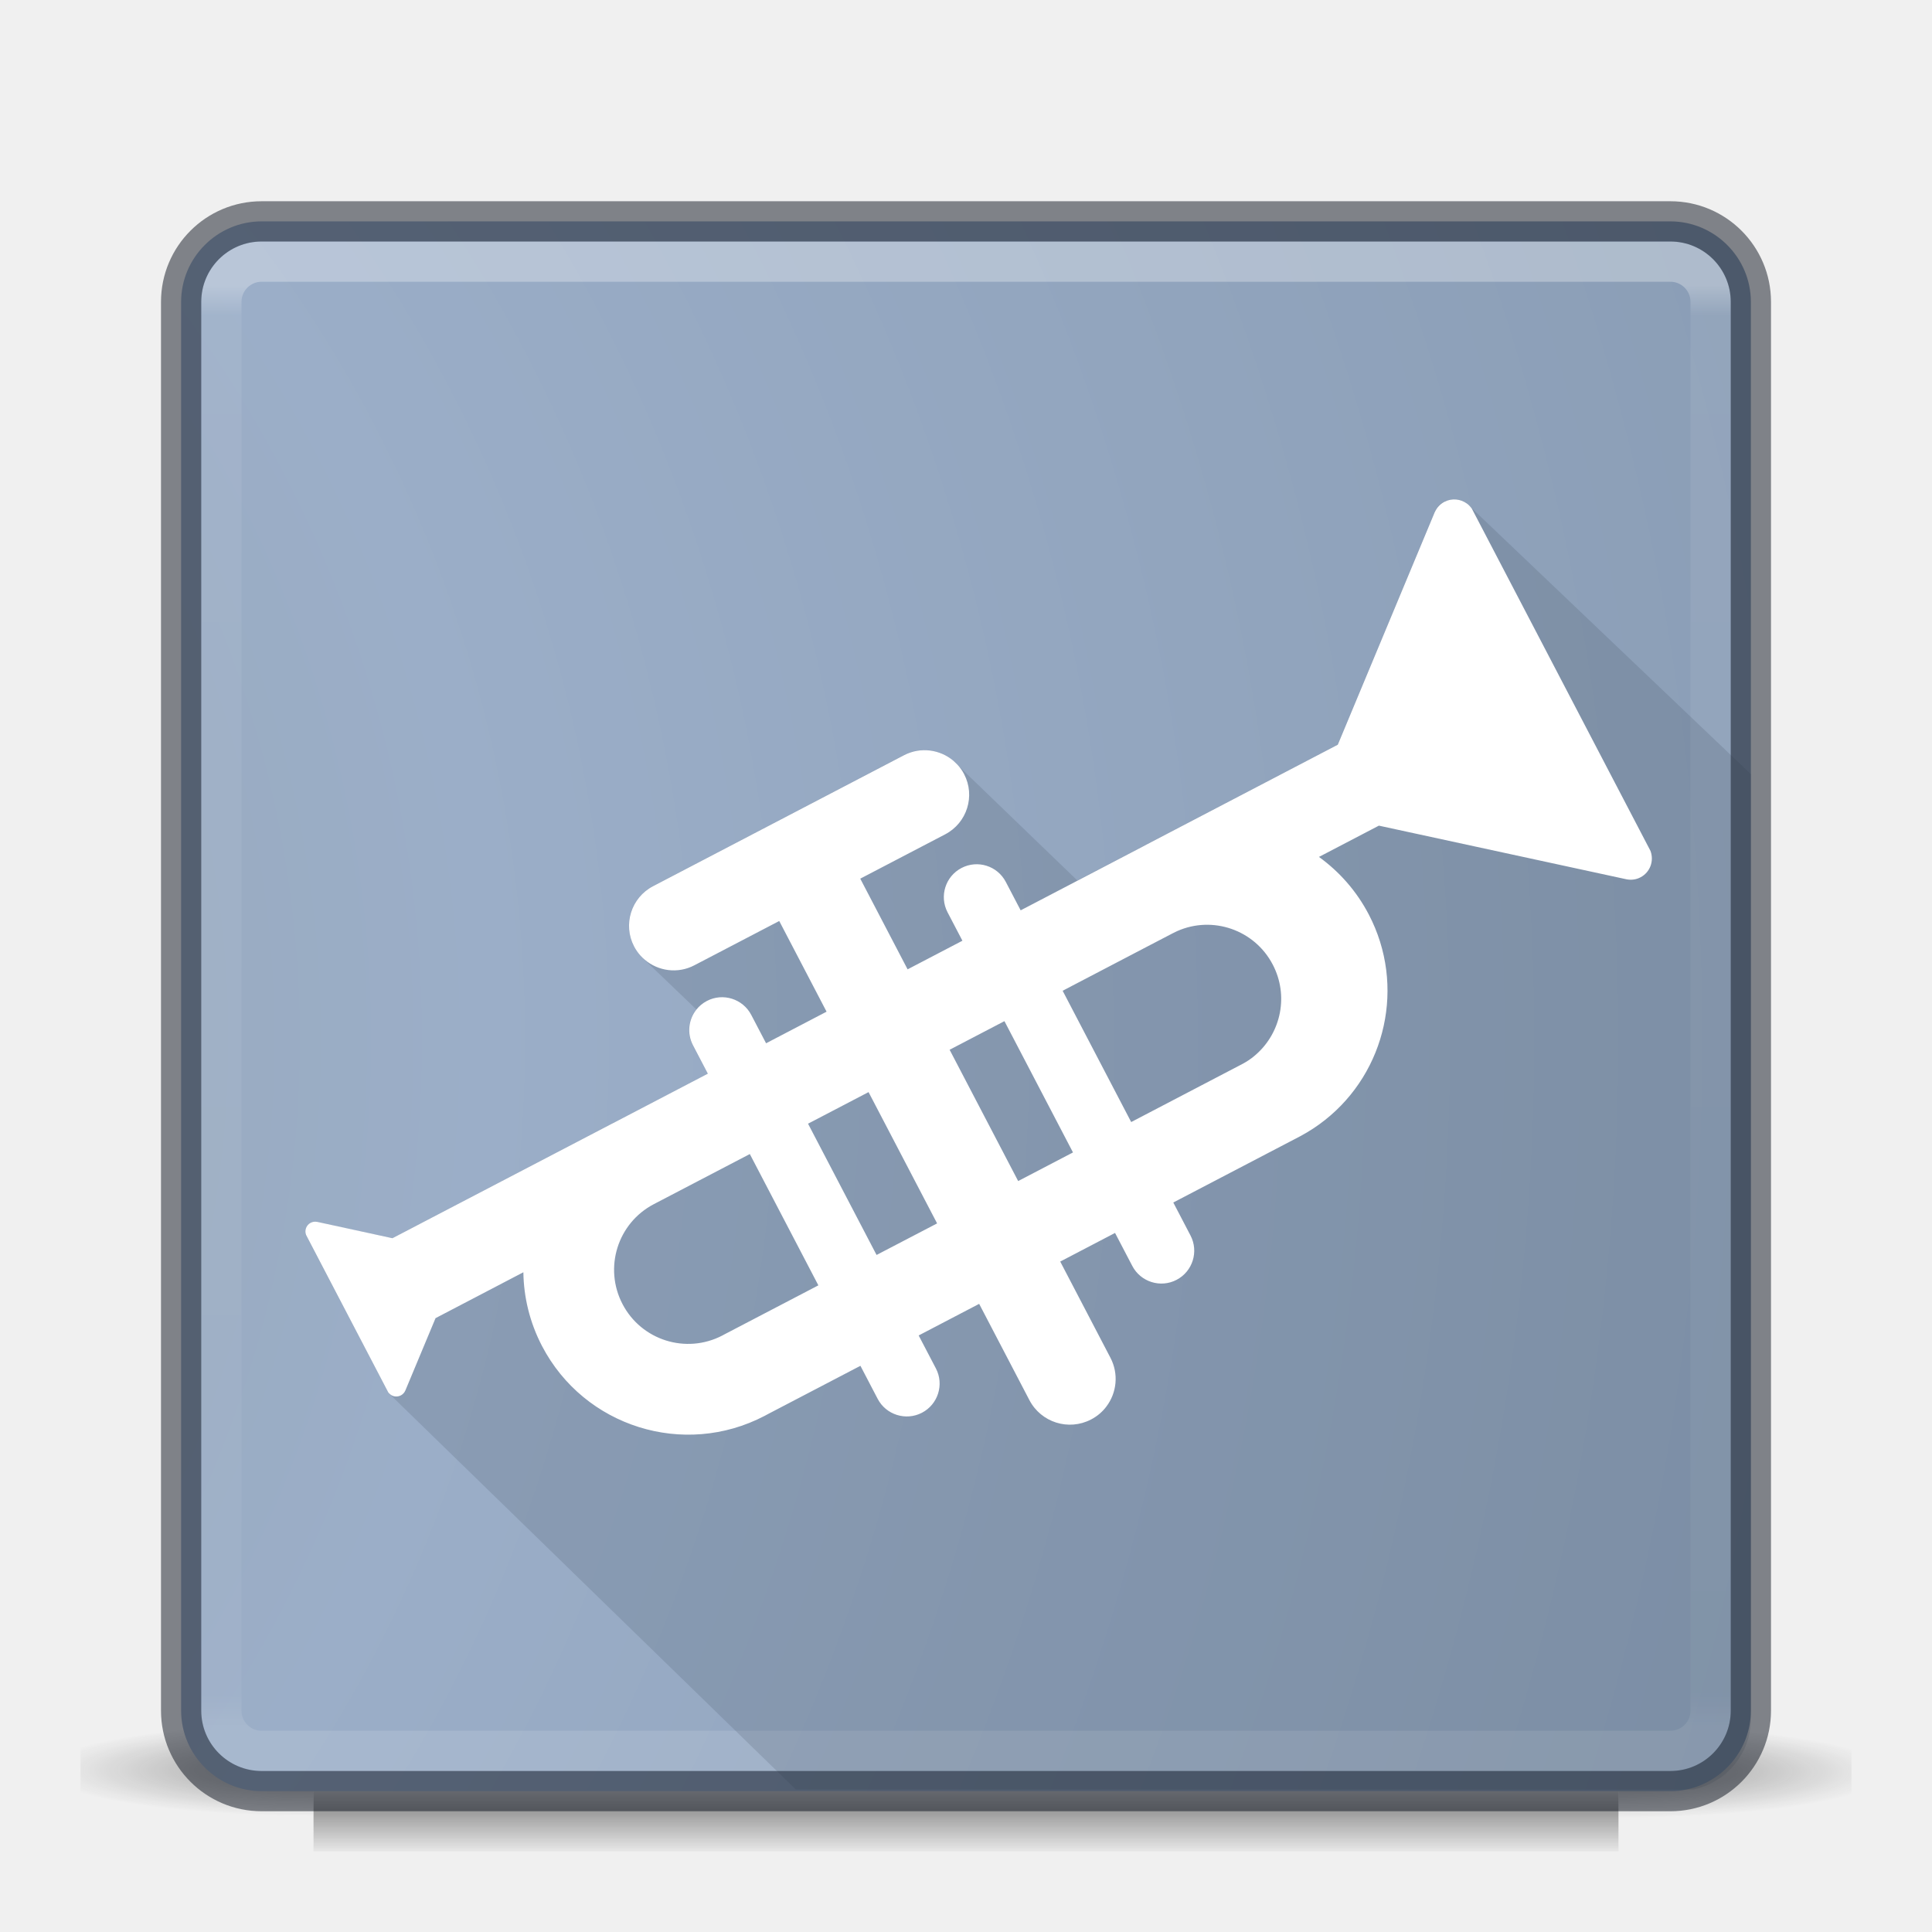
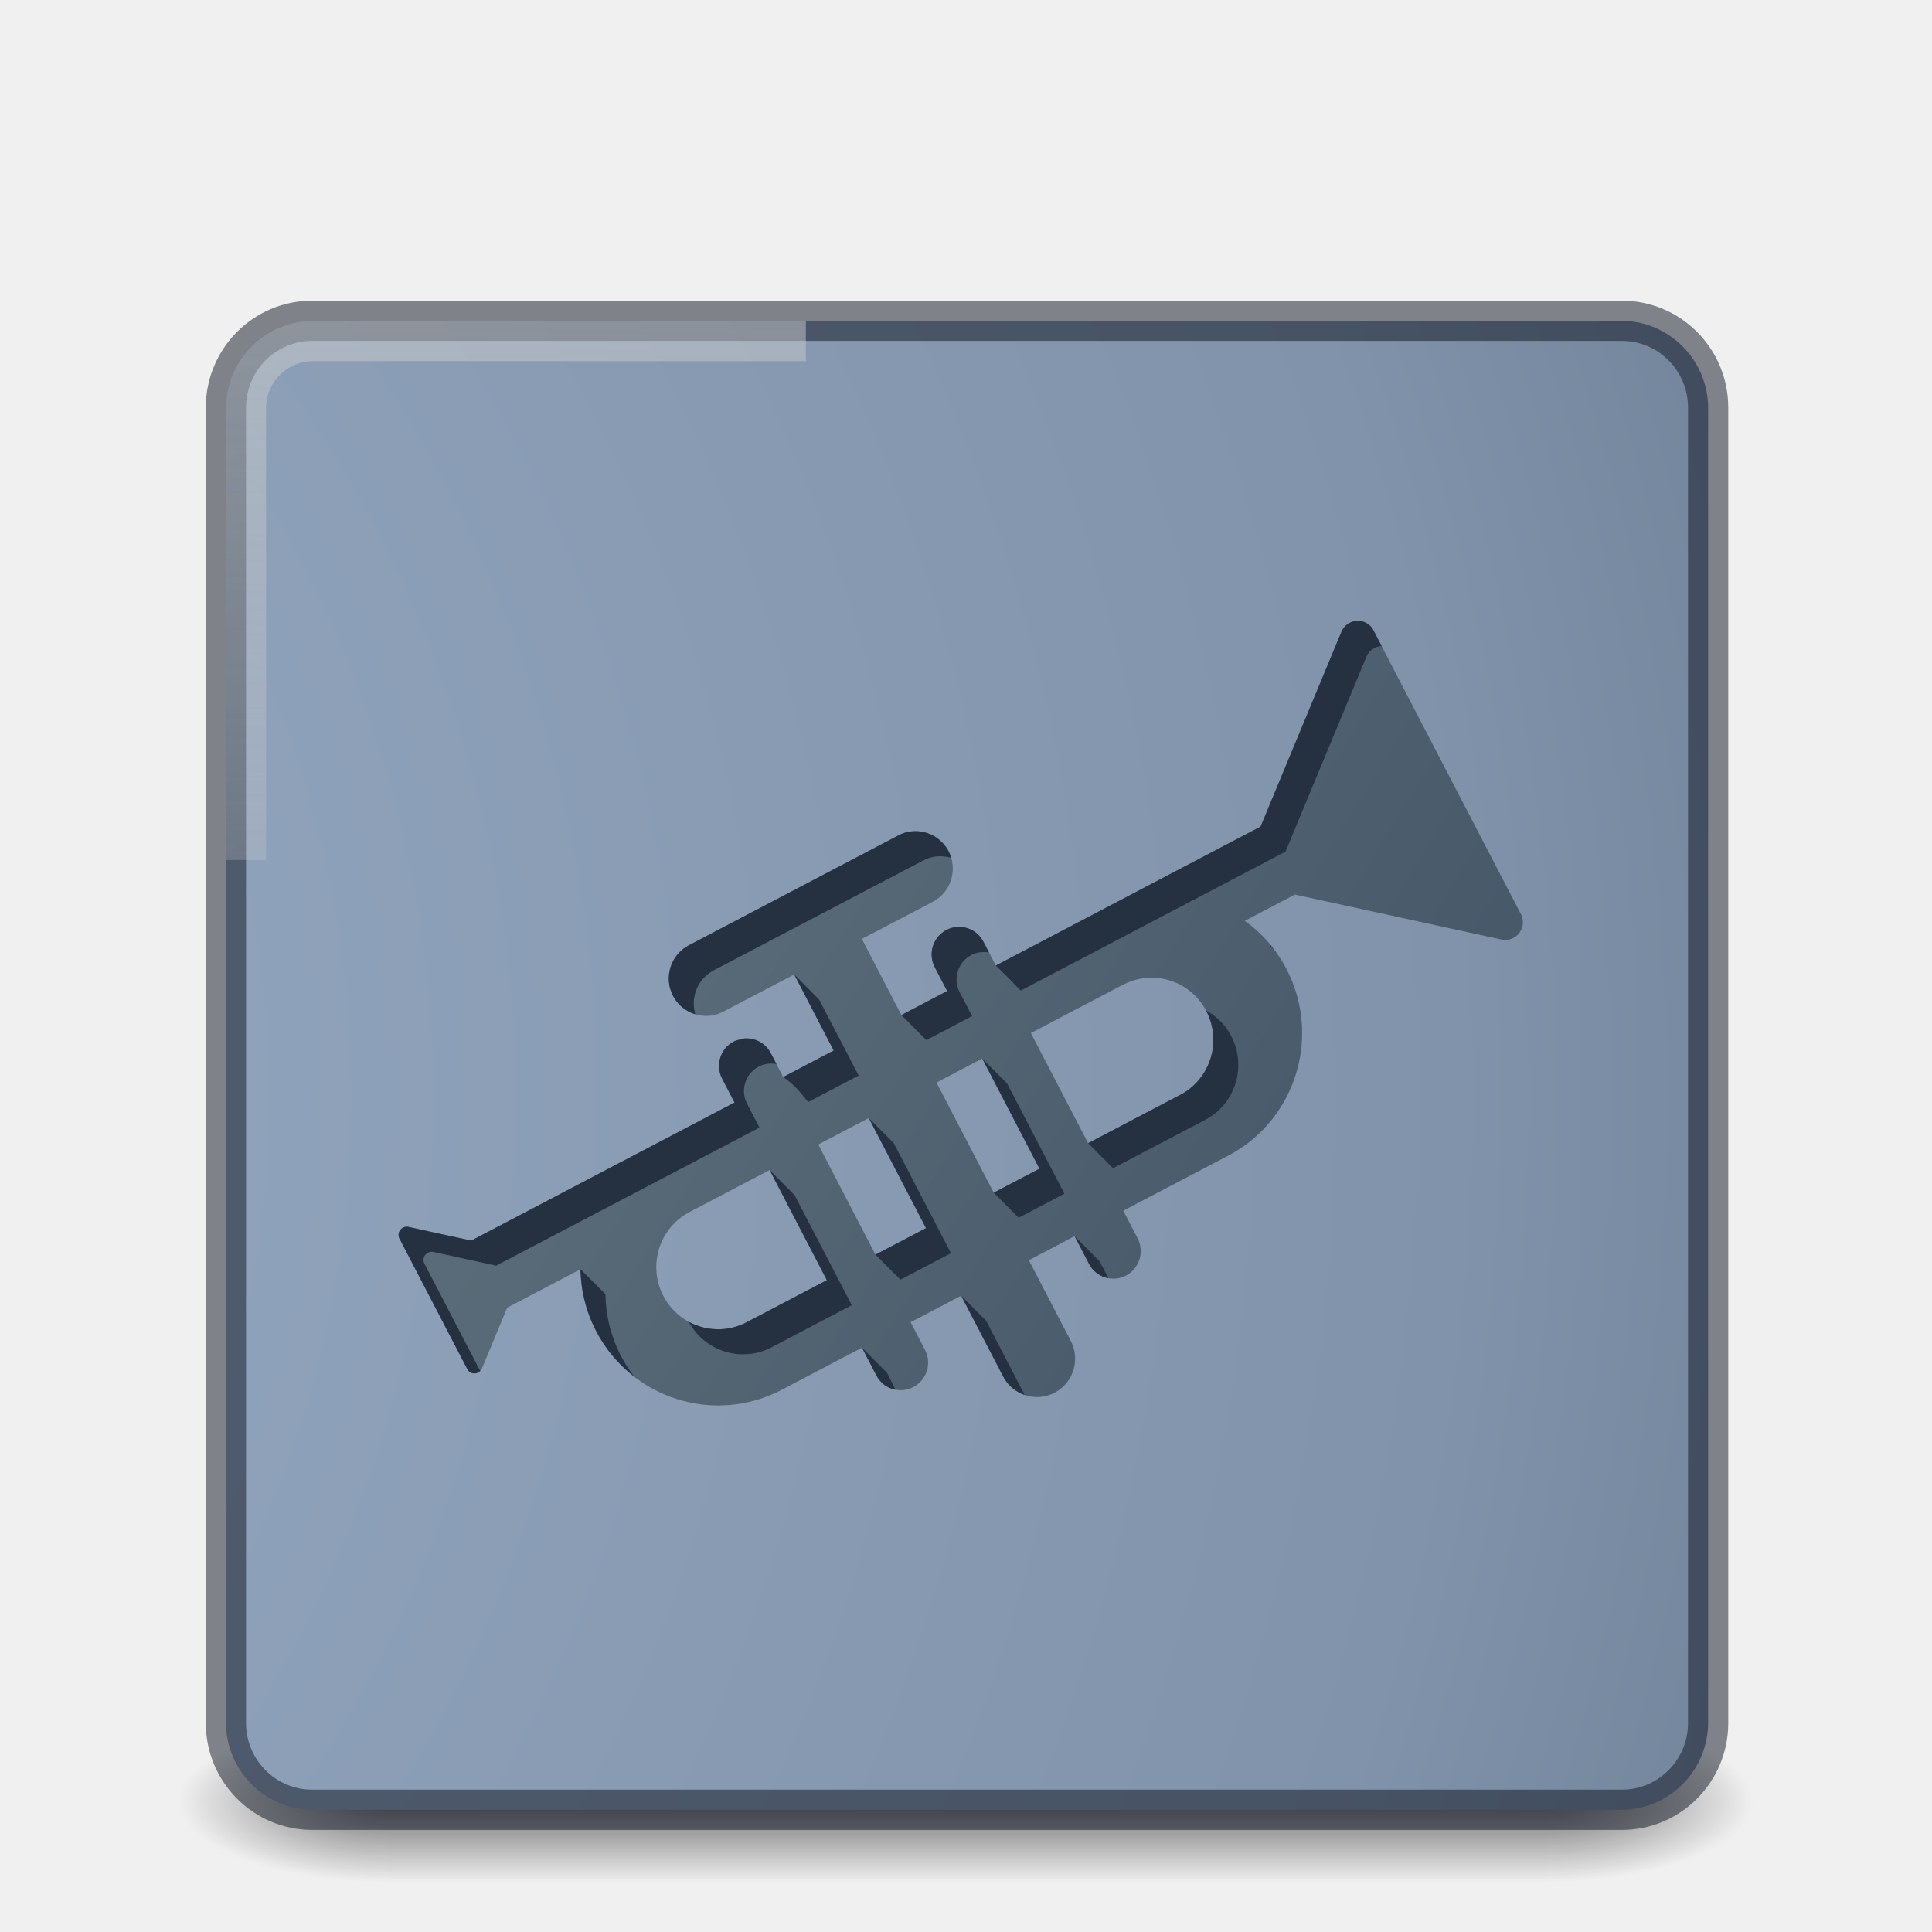
- <svg xmlns="http://www.w3.org/2000/svg" version="1.1" id="svg4405" x="0px" y="0px" width="48px" height="48px" viewBox="0 0 48 48" enable-background="new 0 0 48 48" xml:space="preserve">
-   <defs id="defs55" />
-   <g id="g6">
-     <g id="g3712-0" transform="matrix(1.157895,0,0,0.5714286,-3.789476,19.14286)" opacity="0.4">
-       <radialGradient id="rect2801-4_1_" cx="-303.987" cy="6065.989" r="2.499" gradientTransform="matrix(2.3202 0 0 -0.8 743.2948 4896.292)" gradientUnits="userSpaceOnUse">
-         <stop offset="0" style="stop-color:#181818" id="stop10" />
-         <stop offset="1" style="stop-color:#181818;stop-opacity:0" id="stop12" />
-       </radialGradient>
-       <rect id="rect2801-4" x="38" y="40" fill="url(#rect2801-4_1_)" width="5" height="7" />
-       <radialGradient id="rect3696-8_1_" cx="-507.343" cy="7800.501" r="2.499" gradientTransform="matrix(-2.3202 0 0 0.8 -1167.117 -6196.9)" gradientUnits="userSpaceOnUse">
-         <stop offset="0" style="stop-color:#181818" id="stop16" />
-         <stop offset="1" style="stop-color:#181818;stop-opacity:0" id="stop18" />
-       </radialGradient>
-       <rect id="rect3696-8" x="5" y="40" fill="url(#rect3696-8_1_)" width="5" height="7" />
-       <linearGradient id="rect3700-7_1_" gradientUnits="userSpaceOnUse" x1="-185.509" y1="5712.914" x2="-185.509" y2="5719.942" gradientTransform="matrix(1.1579 0 0 -0.5714 238.7997 3311.55)">
-         <stop offset="0" style="stop-color:#181818;stop-opacity:0" id="stop22" />
-         <stop offset="0.5" style="stop-color:#181818" id="stop24" />
-         <stop offset="1" style="stop-color:#181818;stop-opacity:0" id="stop26" />
-       </linearGradient>
-       <rect id="rect3700-7" x="10" y="40" fill="url(#rect3700-7_1_)" width="28" height="7" />
+ <svg xmlns="http://www.w3.org/2000/svg" xmlns:xlink="http://www.w3.org/1999/xlink" version="1.1" id="svg4379" x="0px" y="0px" width="48" height="48" viewBox="0 0 48 48" enable-background="new 0 0 128 128" xml:space="preserve">
+   <defs id="defs57">
+     <linearGradient id="linearGradient1043">
+       <stop style="stop-color:#61727e;stop-opacity:1" offset="0" id="stop1039" />
+       <stop style="stop-color:#445567;stop-opacity:1" offset="1" id="stop1041" />
+     </linearGradient>
+     <linearGradient id="linearGradient1022">
+       <stop style="stop-color:#cccccc;stop-opacity:0.847" offset="0" id="stop1016" />
+       <stop style="stop-color:#cfcfcf;stop-opacity:0.251" offset="0.5" id="stop1018" />
+       <stop style="stop-color:#c2c2c2;stop-opacity:0.714" offset="1" id="stop1020" />
+     </linearGradient>
+     <radialGradient id="rect2801_1_" cx="-136.643" cy="5007.957" r="2.499" gradientTransform="matrix(16.18579,0,0,-0.7142857,2315.438,3695.612)" gradientUnits="userSpaceOnUse">
+       <stop offset="0" style="stop-color:#181818" id="stop12" />
+       <stop offset="1" style="stop-color:#181818;stop-opacity:0" id="stop14" />
+     </radialGradient>
+     <radialGradient id="rect3696_1_" cx="-165.454" cy="6006.045" r="2.499" gradientTransform="matrix(-16.18579,0,0,0.7142857,-2653.758,-4171.532)" gradientUnits="userSpaceOnUse">
+       <stop offset="0" style="stop-color:#181818" id="stop18" />
+       <stop offset="1" style="stop-color:#181818;stop-opacity:0" id="stop20" />
+     </radialGradient>
+     <linearGradient id="rect3700_1_" gradientUnits="userSpaceOnUse" x1="-115.496" y1="4803.4" x2="-115.496" y2="4810.429" gradientTransform="matrix(8.077547,0,0,-0.5102142,996.9256,2571.734)">
+       <stop offset="0" style="stop-color:#181818;stop-opacity:0" id="stop24" />
+       <stop offset="0.5" style="stop-color:#181818" id="stop26" />
+       <stop offset="1" style="stop-color:#181818;stop-opacity:0" id="stop28" />
+     </linearGradient>
+     <linearGradient id="linearGradient4236">
+       <stop id="stop871" style="stop-color:#575d5e;stop-opacity:1" offset="0" />
+       <stop id="stop873" style="stop-color:#292d2e;stop-opacity:1" offset="1" />
+     </linearGradient>
+     <linearGradient id="linearGradient3895">
+       <stop id="stop876" offset="0" style="stop-color:#ffffff;stop-opacity:1" />
+       <stop id="stop878" offset=".03" style="stop-color:#ffffff;stop-opacity:0.235" />
+       <stop id="stop880" offset=".978" style="stop-color:#ffffff;stop-opacity:0.157" />
+       <stop id="stop882" offset="1" style="stop-color:#ffffff;stop-opacity:0.392" />
+     </linearGradient>
+     <linearGradient id="linearGradient3688-166-749">
+       <stop id="stop885" offset="0" style="stop-color:#181818;stop-opacity:1" />
+       <stop id="stop887" offset="1" style="stop-color:#181818;stop-opacity:0" />
+     </linearGradient>
+     <linearGradient id="linearGradient3702-501-757">
+       <stop id="stop895" offset="0" style="stop-color:#181818;stop-opacity:0" />
+       <stop id="stop897" offset=".5" style="stop-color:#181818;stop-opacity:1" />
+       <stop id="stop899" offset="1" style="stop-color:#181818;stop-opacity:0" />
+     </linearGradient>
+     <linearGradient xlink:href="#linearGradient3895" gradientUnits="userSpaceOnUse" gradientTransform="translate(134.9672,94.74591)" y2="41.934" y1="6.032" x2="24" x1="24" id="linearGradient3024" />
+     <radialGradient xlink:href="#linearGradient3688-166-749" gradientUnits="userSpaceOnUse" gradientTransform="matrix(2.003784,0,0,1.4,27.98813,-17.4)" fy="43.5" fx="4.993" r="2.5" cy="43.5" cx="4.993" id="radialGradient3038" />
+     <radialGradient xlink:href="#linearGradient3688-166-749" gradientUnits="userSpaceOnUse" gradientTransform="matrix(2.003784,0,0,1.4,-20.01187,-104.4)" fy="43.5" fx="4.993" r="2.5" cy="43.5" cx="4.993" id="radialGradient3040" />
+     <linearGradient xlink:href="#linearGradient3702-501-757" gradientUnits="userSpaceOnUse" y2="39.999" y1="47.028" x2="25.058" x1="25.058" id="linearGradient3042" />
+     <linearGradient xlink:href="#linearGradient4236" gradientUnits="userSpaceOnUse" y2="44" y1="6" x2="25" x1="25" id="linearGradient4232" gradientTransform="translate(134.9672,93.7459)" />
+     <linearGradient xlink:href="#linearGradient1022" id="linearGradient1014" x1="62.034" y1="15.339" x2="61.492" y2="118.254" gradientUnits="userSpaceOnUse" />
+     <radialGradient xlink:href="#SVGID_1_" id="radialGradient1032" gradientUnits="userSpaceOnUse" cx="-42.271" cy="69.195" fx="-55.775" fy="69.195" r="322.72" />
+     <mask maskUnits="userSpaceOnUse" id="mask1028">
+       <path id="path1030" d="m 115.5,21.55 v 90.9 c 0,3.34 -2.71,6.05 -6.05,6.05 h -90.9 c -3.34,0 -6.05,-2.71 -6.05,-6.05 v -90.9 c 0,-3.34 2.71,-6.05 6.05,-6.05 h 90.9 c 3.34,0 6.05,2.71 6.05,6.05 z" style="fill:url(#radialGradient1032)" />
+     </mask>
+     <linearGradient xlink:href="#linearGradient1043" id="linearGradient1045" x1="22.584" y1="36.266" x2="103.541" y2="86.516" gradientUnits="userSpaceOnUse" />
+     <radialGradient xlink:href="#SVGID_1_" id="radialGradient1128" gradientUnits="userSpaceOnUse" cx="-42.271" cy="69.195" fx="-55.775" fy="69.195" r="322.72" gradientTransform="matrix(0.3575233,0,0,0.3591687,1.143902,82.40326)" />
+   </defs>
+   <radialGradient id="path3041_1_" cx="-292.721" cy="1871.601" r="35.338" gradientTransform="matrix(1.5564,0,0,-0.1698,519.5884,435.7747)" gradientUnits="userSpaceOnUse">
+     <stop offset="0" style="stop-color:#000000" id="stop4" />
+     <stop offset="1" style="stop-color:#000000;stop-opacity:0" id="stop6" />
+   </radialGradient>
+   <radialGradient id="SVGID_1_" cx="-42.271" cy="69.195" r="322.72" fx="-55.775" fy="69.195" gradientUnits="userSpaceOnUse">
+     <stop offset="0" style="stop-color:#9BAEC8" id="stop32" />
+     <stop offset="0.458" style="stop-color:#8093AA" id="stop34" />
+     <stop offset="1" style="stop-color:#273445" id="stop36" />
+   </radialGradient>
+   <linearGradient id="rect6741-7_1_" gradientUnits="userSpaceOnUse" x1="-329.085" y1="3929.144" x2="-329.085" y2="3891.144" gradientTransform="matrix(2.7297,0,0,-2.7297,962.313,10740.014)">
+     <stop offset="0" style="stop-color:#FFFFFF" id="stop41" />
+     <stop offset="0.063" style="stop-color:#FFFFFF;stop-opacity:0.235" id="stop43" />
+     <stop offset="0.951" style="stop-color:#FFFFFF;stop-opacity:0.157" id="stop45" />
+     <stop offset="1" style="stop-color:#FFFFFF;stop-opacity:0.392" id="stop47" />
+   </linearGradient>
+   <g id="layer1" transform="translate(0,-80)" style="display:none">
+     <rect style="opacity:1;fill:#445567;fill-opacity:1;fill-rule:evenodd;stroke:none;stroke-width:1;stroke-linecap:round;stroke-linejoin:round;stroke-miterlimit:4;stroke-dasharray:none;stroke-dashoffset:0;stroke-opacity:0.714;paint-order:markers fill stroke" id="rect1126" width="48" height="48" x="0" y="80" />
+   </g>
+   <g id="layer2" transform="translate(0,-80)">
+     <g transform="matrix(1.029474,0,0,0.5741884,-0.7073664,99.77518)" style="opacity:0.6;stroke-width:1.442" id="g915">
+       <rect width="5" height="7" x="38" y="40" style="fill:url(#radialGradient3038);fill-opacity:1;stroke:none;stroke-width:1.442" id="rect909" />
+       <rect width="5" height="7" x="-10" y="-47" transform="scale(-1)" style="fill:url(#radialGradient3040);fill-opacity:1;stroke:none;stroke-width:1.442" id="rect911" />
+       <rect width="28" height="7" x="10" y="40" style="fill:url(#linearGradient3042);fill-opacity:1;stroke:none;stroke-width:1.442" id="rect913" />
    </g>
-     <radialGradient id="SVGID_1_" cx="-16.238" cy="25.831" r="122.195" fx="-21.352" fy="25.831" gradientUnits="userSpaceOnUse">
-       <stop offset="0" style="stop-color:#95A3AB" id="stop30" />
-       <stop offset="0.262" style="stop-color:#9BAEC8" id="stop32" />
-       <stop offset="0.705" style="stop-color:#8093AA" id="stop34" />
-       <stop offset="1" style="stop-color:#273445" id="stop36" />
-     </radialGradient>
-     <path fill="url(#SVGID_1_)" d="M43.5,7.5v35c0,0.96-0.69,1.77-1.6,1.96c-0.13,0.03-0.26,0.04-0.4,0.04h-35c-1.1,0-2-0.9-2-2v-35   c0-1.1,0.9-2,2-2h35C42.6,5.5,43.5,6.4,43.5,7.5z" id="path38" />
-     <linearGradient id="rect6741-1_1_" gradientUnits="userSpaceOnUse" x1="-181.34" y1="3621.929" x2="-181.34" y2="3586.149" gradientTransform="matrix(1 0 0 -1 205.34 3629.04)">
-       <stop offset="0" style="stop-color:#FFFFFF" id="stop41" />
-       <stop offset="0.021" style="stop-color:#FFFFFF;stop-opacity:0.235" id="stop43" />
-       <stop offset="0.977" style="stop-color:#FFFFFF;stop-opacity:0.157" id="stop45" />
-       <stop offset="1" style="stop-color:#FFFFFF;stop-opacity:0.392" id="stop47" />
-     </linearGradient>
-     <path id="rect6741-1" opacity="0.3" fill="none" stroke="url(#rect6741-1_1_)" stroke-linecap="round" stroke-linejoin="round" enable-background="new    " d="   M6.5,6.5h35c0.552,0,1,0.448,1,1v35c0,0.552-0.448,1-1,1h-35c-0.552,0-1-0.448-1-1v-35C5.5,6.948,5.948,6.5,6.5,6.5z" />
-     <path id="rect5505-21-6" opacity="0.5" fill="none" stroke="#0E141F" stroke-linecap="round" stroke-linejoin="round" enable-background="new    " d="   M6.5,5.5h35c1.105,0,2,0.895,2,2v35c0,1.105-0.895,2-2,2h-35c-1.105,0-2-0.895-2-2v-35C4.5,6.395,5.395,5.5,6.5,5.5z" />
-     <path opacity="0.5" fill="#273445" d="M43.5,19.234v23.477c0,0.857-0.616,1.579-1.428,1.749H19.773L9.689,34.644l-0.027-0.027   v-0.009c-0.009-0.009-0.009-0.018-0.018-0.018l-0.946-1.811l-1.098-2.097c-0.045-0.116,0.009-0.241,0.116-0.303   c0.054-0.027,0.107-0.036,0.161-0.027c0,0,0.009,0,0.009,0.009l0.812,0.178l1.053,0.223l0.437-0.232l0.33-0.17l4.685-2.445   c0.027-0.018,0.062-0.036,0.089-0.044l2.293-1.196l-0.375-0.714c-0.152-0.286-0.107-0.634,0.089-0.883l-1.285-1.232   c-0.036-0.036-0.071-0.062-0.098-0.107c-0.062-0.063-0.116-0.143-0.161-0.223c-0.285-0.544-0.08-1.214,0.464-1.499l6.237-3.257   c0.41-0.214,0.901-0.143,1.231,0.143l0.098,0.098l2.98,2.873l1.615-0.839c0.027-0.018,0.062-0.036,0.098-0.054l4.756-2.48   l2.4-5.756c0-0.009,0-0.018,0.009-0.027c0.045-0.107,0.125-0.197,0.232-0.25c0.187-0.098,0.402-0.08,0.562,0.036L43.5,19.234z" id="path51" style="opacity:0.15" />
-     <path fill="#FFFFFF" d="M41.005,21.139l-4.436-8.499c-0.007-0.01-0.013-0.019-0.02-0.028c-0.031-0.039-0.066-0.074-0.105-0.102   c-0.158-0.115-0.373-0.139-0.559-0.042c-0.109,0.057-0.189,0.147-0.236,0.251c-0.007,0.009-0.01,0.02-0.014,0.031l-2.398,5.752   l-4.758,2.484c-0.031,0.016-0.063,0.033-0.093,0.05l-1.618,0.845l-1.41,0.736l-0.369-0.706c-0.209-0.4-0.701-0.555-1.101-0.346   c-0.399,0.208-0.555,0.701-0.346,1.101l0.369,0.706l-1.362,0.711l-1.176-2.253l2.111-1.102c0.542-0.284,0.752-0.953,0.469-1.495   c-0.045-0.088-0.102-0.167-0.167-0.236l-0.096-0.093c-0.334-0.285-0.82-0.355-1.232-0.14l-6.234,3.254   c-0.543,0.284-0.753,0.953-0.47,1.496c0.045,0.085,0.098,0.162,0.161,0.23c0.032,0.037,0.068,0.071,0.105,0.101   c0.334,0.283,0.819,0.353,1.23,0.138l2.11-1.101l1.176,2.253l-1.503,0.785l-0.369-0.706c-0.209-0.399-0.703-0.554-1.101-0.346   c-0.105,0.055-0.193,0.129-0.263,0.217c-0.193,0.245-0.237,0.589-0.083,0.884l0.369,0.706l-2.289,1.195   c-0.031,0.015-0.063,0.032-0.094,0.048L9.75,30.763l-1.86-0.404c-0.005-0.002-0.01-0.002-0.014-0.003   c-0.052-0.01-0.107-0.002-0.157,0.023c-0.111,0.058-0.159,0.189-0.115,0.303l2.04,3.907c0.005,0.007,0.01,0.015,0.016,0.021   l0.003,0.003l0.03,0.028c0.072,0.06,0.176,0.073,0.266,0.027c0.05-0.027,0.087-0.067,0.109-0.116   c0.002-0.004,0.004-0.008,0.006-0.013l0.747-1.79l2.182-1.14c0.009,0.62,0.158,1.247,0.464,1.834   c1.047,2.005,3.522,2.782,5.528,1.735c0.031-0.016,0.063-0.033,0.093-0.05l2.289-1.195l0.428,0.82   c0.208,0.399,0.703,0.554,1.101,0.346c0.399-0.208,0.555-0.702,0.346-1.101l-0.428-0.819l1.503-0.785l1.248,2.391   c0.291,0.557,0.976,0.772,1.533,0.481c0.156-0.081,0.285-0.193,0.382-0.324c0.255-0.339,0.308-0.807,0.099-1.208l-1.248-2.391   l1.362-0.711l0.428,0.819c0.208,0.399,0.702,0.555,1.101,0.346c0.4-0.209,0.554-0.703,0.346-1.101l-0.428-0.82l3.158-1.649   c0.218-0.117,0.421-0.25,0.609-0.399c1.515-1.196,2.015-3.336,1.09-5.108c-0.306-0.586-0.735-1.067-1.238-1.43l1.489-0.777   l6.125,1.327c0.012,0.003,0.022,0.006,0.033,0.007c0.113,0.021,0.233,0.007,0.341-0.05C40.997,21.673,41.1,21.388,41.005,21.139z    M17.991,33.156c-0.014,0.009-0.027,0.015-0.042,0.023c-0.902,0.471-2.013,0.122-2.483-0.78c-0.47-0.901-0.122-2.012,0.778-2.482   l2.385-1.245l1.703,3.262L17.991,33.156z M21.778,31.179l-1.703-3.262l0.1-0.051l1.404-0.733l1.703,3.262l-0.32,0.167   L21.778,31.179z M25.296,29.343l-1.703-3.262l1.362-0.711l1.703,3.262L25.296,29.343z M30.945,26.39   c-0.02,0.013-0.04,0.025-0.061,0.035l-2.78,1.452l-1.703-3.262l2.073-1.083l0.664-0.346c0.035-0.018,0.071-0.035,0.107-0.052   c0.88-0.392,1.924-0.035,2.376,0.831c0.399,0.762,0.21,1.675-0.403,2.223C31.136,26.263,31.045,26.331,30.945,26.39z" id="path53" />
+     <path style="fill:url(#radialGradient1128);stroke-width:0.517" d="m 42.438,90.143 v 32.648 c 0,1.2 -0.969,2.173 -2.163,2.173 H 7.776 c -1.194,0 -2.163,-0.973 -2.163,-2.173 V 90.143 c 0,-1.2 0.969,-2.173 2.163,-2.173 H 40.275 c 1.194,0 2.163,0.973 2.163,2.173 z" id="path38" />
+     <path style="opacity:0.5;fill:none;stroke:#0e141f;stroke-width:1;stroke-linecap:round;stroke-linejoin:round;stroke-miterlimit:4;stroke-dasharray:none" id="rect5505-21-6" enable-background="new    " d="M 7.758,87.97 H 40.293 c 1.185,0 2.145,0.965 2.145,2.155 v 32.684 c 0,1.19 -0.96,2.155 -2.145,2.155 H 7.758 c -1.185,0 -2.145,-0.965 -2.145,-2.155 V 90.125 c 0,-1.19 0.96,-2.155 2.145,-2.155 z" />
+     <path id="path1006" d="m 115.5,21.55 v 90.9 c 0,3.34 -2.71,6.05 -6.05,6.05 h -90.9 c -3.34,0 -6.05,-2.71 -6.05,-6.05 v -90.9 c 0,-3.34 2.71,-6.05 6.05,-6.05 h 90.9 c 3.34,0 6.05,2.71 6.05,6.05 z" style="fill:none;stroke:url(#linearGradient1014);stroke-width:5.581;stroke-miterlimit:4;stroke-dasharray:none;stroke-opacity:1" mask="url(#mask1028)" transform="matrix(0.3575234,0,0,0.3591688,1.143902,82.40329)" />
+   </g>
+   <g id="layer3" transform="translate(0,-80)">
+     <g id="g1143" transform="matrix(0.3096556,0,0,0.3110807,4.186508,85.45167)" style="stroke-width:1.664">
+       <path id="path53" d="M 108.571,55.606 96.607,32.686 c -0.018,-0.027 -0.034,-0.051 -0.055,-0.075 -0.082,-0.106 -0.178,-0.199 -0.284,-0.275 -0.426,-0.311 -1.007,-0.375 -1.507,-0.114 -0.293,0.155 -0.511,0.396 -0.636,0.678 -0.018,0.025 -0.026,0.054 -0.037,0.083 L 87.621,48.494 74.79,55.193 c -0.084,0.044 -0.171,0.088 -0.251,0.134 l -4.363,2.278 -3.801,1.984 -0.994,-1.905 c -0.564,-1.079 -1.89,-1.496 -2.969,-0.932 -1.077,0.562 -1.496,1.89 -0.932,2.969 l 0.994,1.905 -3.672,1.917 -3.172,-6.075 5.693,-2.971 c 1.461,-0.765 2.029,-2.571 1.266,-4.032 -0.123,-0.238 -0.274,-0.45 -0.449,-0.638 l -0.259,-0.251 c -0.899,-0.769 -2.213,-0.958 -3.323,-0.378 l -16.812,8.775 c -1.463,0.765 -2.031,2.571 -1.268,4.034 0.12,0.229 0.265,0.437 0.433,0.62 0.087,0.099 0.182,0.192 0.282,0.273 0.899,0.764 2.208,0.951 3.318,0.371 l 5.691,-2.969 3.17,6.075 -4.054,2.116 -0.994,-1.905 c -0.564,-1.077 -1.894,-1.494 -2.969,-0.932 -0.284,0.148 -0.521,0.349 -0.709,0.585 -0.52,0.66 -0.639,1.589 -0.225,2.384 l 0.994,1.905 -6.172,3.223 c -0.084,0.042 -0.169,0.086 -0.253,0.13 l -14.7,7.674 -5.016,-1.089 c -0.014,-0.004 -0.027,-0.006 -0.038,-0.008 -0.139,-0.027 -0.289,-0.006 -0.424,0.063 -0.3,0.157 -0.428,0.511 -0.309,0.818 l 5.501,10.535 c 0.014,0.02 0.028,0.04 0.043,0.058 l 0.007,0.009 0.08,0.075 c 0.195,0.162 0.476,0.198 0.718,0.073 0.135,-0.072 0.234,-0.181 0.293,-0.312 0.007,-0.011 0.011,-0.023 0.015,-0.036 l 2.014,-4.828 5.884,-3.073 c 0.023,1.672 0.427,3.363 1.253,4.946 2.823,5.406 9.497,7.502 14.906,4.679 0.084,-0.044 0.169,-0.088 0.251,-0.134 l 6.172,-3.223 1.154,2.211 c 0.562,1.077 1.894,1.494 2.969,0.932 1.077,-0.562 1.496,-1.892 0.934,-2.969 l -1.154,-2.209 4.054,-2.118 3.367,6.448 c 0.784,1.501 2.632,2.082 4.133,1.298 0.42,-0.217 0.768,-0.521 1.029,-0.875 0.688,-0.914 0.831,-2.177 0.267,-3.258 l -3.364,-6.448 3.672,-1.917 1.154,2.209 c 0.562,1.077 1.892,1.496 2.969,0.934 1.079,-0.564 1.494,-1.894 0.932,-2.969 l -1.154,-2.211 8.517,-4.446 c 0.588,-0.314 1.135,-0.675 1.642,-1.075 4.085,-3.225 5.435,-8.995 2.94,-13.776 -0.825,-1.581 -1.982,-2.879 -3.34,-3.855 l 4.014,-2.095 16.518,3.58 c 0.031,0.008 0.059,0.017 0.088,0.019 0.305,0.058 0.627,0.019 0.92,-0.136 0.649,-0.34 0.928,-1.109 0.67,-1.778 z M 46.51,88.011 c -0.038,0.023 -0.073,0.042 -0.113,0.062 -2.431,1.269 -5.427,0.329 -6.697,-2.102 -1.267,-2.429 -0.329,-5.425 2.098,-6.694 l 6.432,-3.357 4.592,8.797 z m 10.214,-5.332 -4.592,-8.797 0.269,-0.139 3.786,-1.977 4.592,8.797 -0.864,0.451 z m 9.485,-4.95 -4.592,-8.797 3.672,-1.917 4.592,8.797 z m 15.235,-7.963 c -0.053,0.034 -0.109,0.067 -0.164,0.095 l -7.498,3.915 -4.592,-8.797 5.591,-2.92 1.792,-0.934 c 0.095,-0.049 0.191,-0.095 0.289,-0.139 2.374,-1.056 5.189,-0.094 6.408,2.241 1.075,2.056 0.567,4.516 -1.086,5.995 -0.226,0.199 -0.472,0.383 -0.74,0.544 z" style="fill:url(#linearGradient1045);fill-opacity:1;stroke-width:1.664" />
+       <path id="path1036" d="m 95.543,32.064 c -0.261,-0.022 -0.531,0.028 -0.781,0.158 -0.293,0.155 -0.512,0.396 -0.637,0.678 -0.018,0.025 -0.026,0.053 -0.037,0.082 L 87.621,48.494 74.789,55.193 c -0.084,0.044 -0.17,0.087 -0.25,0.133 L 70.176,57.605 67.059,59.232 66.375,59.589 c 0.707,0.673 1.35,1.325 2,2.001 l 3.801,-1.984 4.363,-2.279 c 0.08,-0.046 0.168,-0.089 0.252,-0.133 L 89.621,50.494 96.088,34.982 c 0.011,-0.029 0.019,-0.057 0.037,-0.082 0.125,-0.282 0.344,-0.523 0.637,-0.678 0.184,-0.096 0.378,-0.134 0.572,-0.146 l -0.727,-1.391 c -0.018,-0.027 -0.034,-0.05 -0.055,-0.074 -0.082,-0.106 -0.179,-0.199 -0.285,-0.275 -0.213,-0.156 -0.464,-0.249 -0.725,-0.271 z M 59.859,48.859 c -0.441,0.011 -0.885,0.12 -1.301,0.338 l -16.812,8.775 c -1.463,0.765 -2.031,2.572 -1.268,4.035 0.12,0.229 0.264,0.436 0.432,0.619 0.087,0.099 0.183,0.192 0.283,0.273 0.316,0.268 0.684,0.46 1.074,0.578 -0.402,-1.345 0.188,-2.831 1.479,-3.506 l 16.812,-8.775 c 0.719,-0.376 1.52,-0.423 2.242,-0.205 -0.054,-0.179 -0.121,-0.356 -0.211,-0.527 -0.123,-0.238 -0.274,-0.451 -0.449,-0.639 l -0.26,-0.25 c -0.562,-0.481 -1.287,-0.735 -2.021,-0.717 z m 3.439,7.648 c -0.329,0.014 -0.618,0.108 -0.887,0.244 -0.38,0.19 -0.706,0.56 -0.707,0.588 -0.52,0.659 -0.64,1.587 -0.225,2.381 l 0.994,1.906 -2.92,1.523 L 58.802,63.543 60.803,65.543 64.475,63.625 63.48,61.721 c -0.564,-1.079 -0.145,-2.407 0.932,-2.969 0.455,-0.238 0.951,-0.292 1.418,-0.205 l -0.449,-0.863 c -0.415,-0.794 -1.243,-1.226 -2.082,-1.176 z m 25.135,1.471 -0.072,0.037 c 0.094,0.067 0.178,0.148 0.27,0.219 -0.066,-0.085 -0.129,-0.173 -0.197,-0.256 z M 52.201,62.303 50.202,60.302 51.449,62.695 53.371,66.377 50,68.137 c 0,0 -0.614,0.321 -0.674,0.358 0.978,0.696 1.25,1.088 1.992,1.997 l 4.055,-2.115 z m 31.029,0.863 c 0.012,0.022 0.028,0.039 0.039,0.061 1.075,2.056 0.567,4.517 -1.086,5.996 -0.226,0.199 -0.472,0.382 -0.74,0.543 -0.053,0.034 -0.109,0.068 -0.164,0.096 L 74.533,73.383 73.782,73.776 l 1.999,1.999 7.498,-3.914 c 0.055,-0.028 0.111,-0.062 0.164,-0.096 0.268,-0.161 0.514,-0.344 0.74,-0.543 1.653,-1.479 2.161,-3.94 1.086,-5.996 -0.476,-0.911 -1.198,-1.606 -2.039,-2.061 z m -37.037,2.246 c -0.006,5.32e-4 -0.013,0.003 -0.02,0.004 -0.202,0.076 -0.406,0.128 -0.613,0.158 -0.069,0.027 -0.138,0.047 -0.205,0.082 -0.284,0.148 -0.521,0.348 -0.709,0.584 -0.52,0.66 -0.639,1.59 -0.225,2.385 l 0.992,1.904 -6.172,3.225 c -0.084,0.042 -0.168,0.085 -0.252,0.129 L 24.289,81.557 19.273,80.469 c -0.014,-0.004 -0.026,-0.006 -0.037,-0.008 -0.139,-0.027 -0.289,-0.006 -0.424,0.062 -0.3,0.157 -0.428,0.511 -0.309,0.818 l 5.5,10.535 c 0.014,0.02 0.028,0.039 0.043,0.057 l 0.008,0.01 0.08,0.074 c 0.195,0.162 0.475,0.199 0.717,0.074 0.061,-0.032 0.112,-0.075 0.158,-0.121 l -4.506,-8.629 c -0.119,-0.307 0.009,-0.661 0.309,-0.818 0.135,-0.069 0.285,-0.091 0.424,-0.064 0.011,0.002 0.023,0.006 0.037,0.01 l 5.018,1.088 14.699,-7.674 c 0.084,-0.044 0.168,-0.087 0.252,-0.129 L 47.416,72.529 46.422,70.625 c -0.414,-0.795 -0.295,-1.725 0.225,-2.385 0.188,-0.236 0.425,-0.436 0.709,-0.584 0.454,-0.237 0.952,-0.291 1.42,-0.203 l -0.451,-0.865 c -0.423,-0.808 -1.277,-1.245 -2.131,-1.176 z M 67.289,69.016 65.289,67.015 66.537,69.408 69.881,75.812 66.961,77.336 66.209,77.729 68.209,79.729 71.881,77.812 Z m -9.102,4.75 -2.001,-2 1.249,2.392 3.344,6.404 -0.865,0.451 -2.438,1.273 L 56.724,82.679 58.725,84.68 61.916,83.014 62.779,82.562 Z M 50.23,77.92 48.23,75.92 l 1.249,2.393 3.344,6.404 -6.312,3.295 c -0.038,0.023 -0.073,0.041 -0.113,0.061 -1.518,0.792 -3.255,0.724 -4.656,-0.031 1.291,2.377 4.25,3.288 6.656,2.031 0.04,-0.02 0.075,-0.038 0.113,-0.061 l 6.312,-3.295 z M 74.701,83.205 72.701,81.205 l 0.964,1.845 c 0.099,0.183 0.191,0.385 0.297,0.547 0.337,0.52 0.861,0.854 1.451,0.964 z M 35.055,85.834 33.058,83.842 c -3.5e-5,-1.8e-5 -0.034,0.221 0.106,1.382 0.049,0.449 0.167,0.905 0.298,1.429 0.203,0.721 0.484,1.436 0.844,2.126 0.766,1.468 1.827,2.691 3.059,3.639 -0.39,-0.506 -0.749,-1.045 -1.055,-1.631 -0.826,-1.583 -1.233,-3.281 -1.256,-4.953 z M 65.598,87.957 63.883,86.243 63.597,85.957 l 1.251,2.393 2.117,4.055 c 0.379,0.726 1.009,1.231 1.727,1.477 z M 57.641,92.109 55.64,90.11 l 1.04,1.993 c 0.073,0.14 0.147,0.29 0.216,0.394 0.407,0.594 0.859,0.858 1.435,0.966 z" style="fill:#253141;fill-opacity:1;stroke-width:1.664" />
+     </g>
  </g>
</svg>
